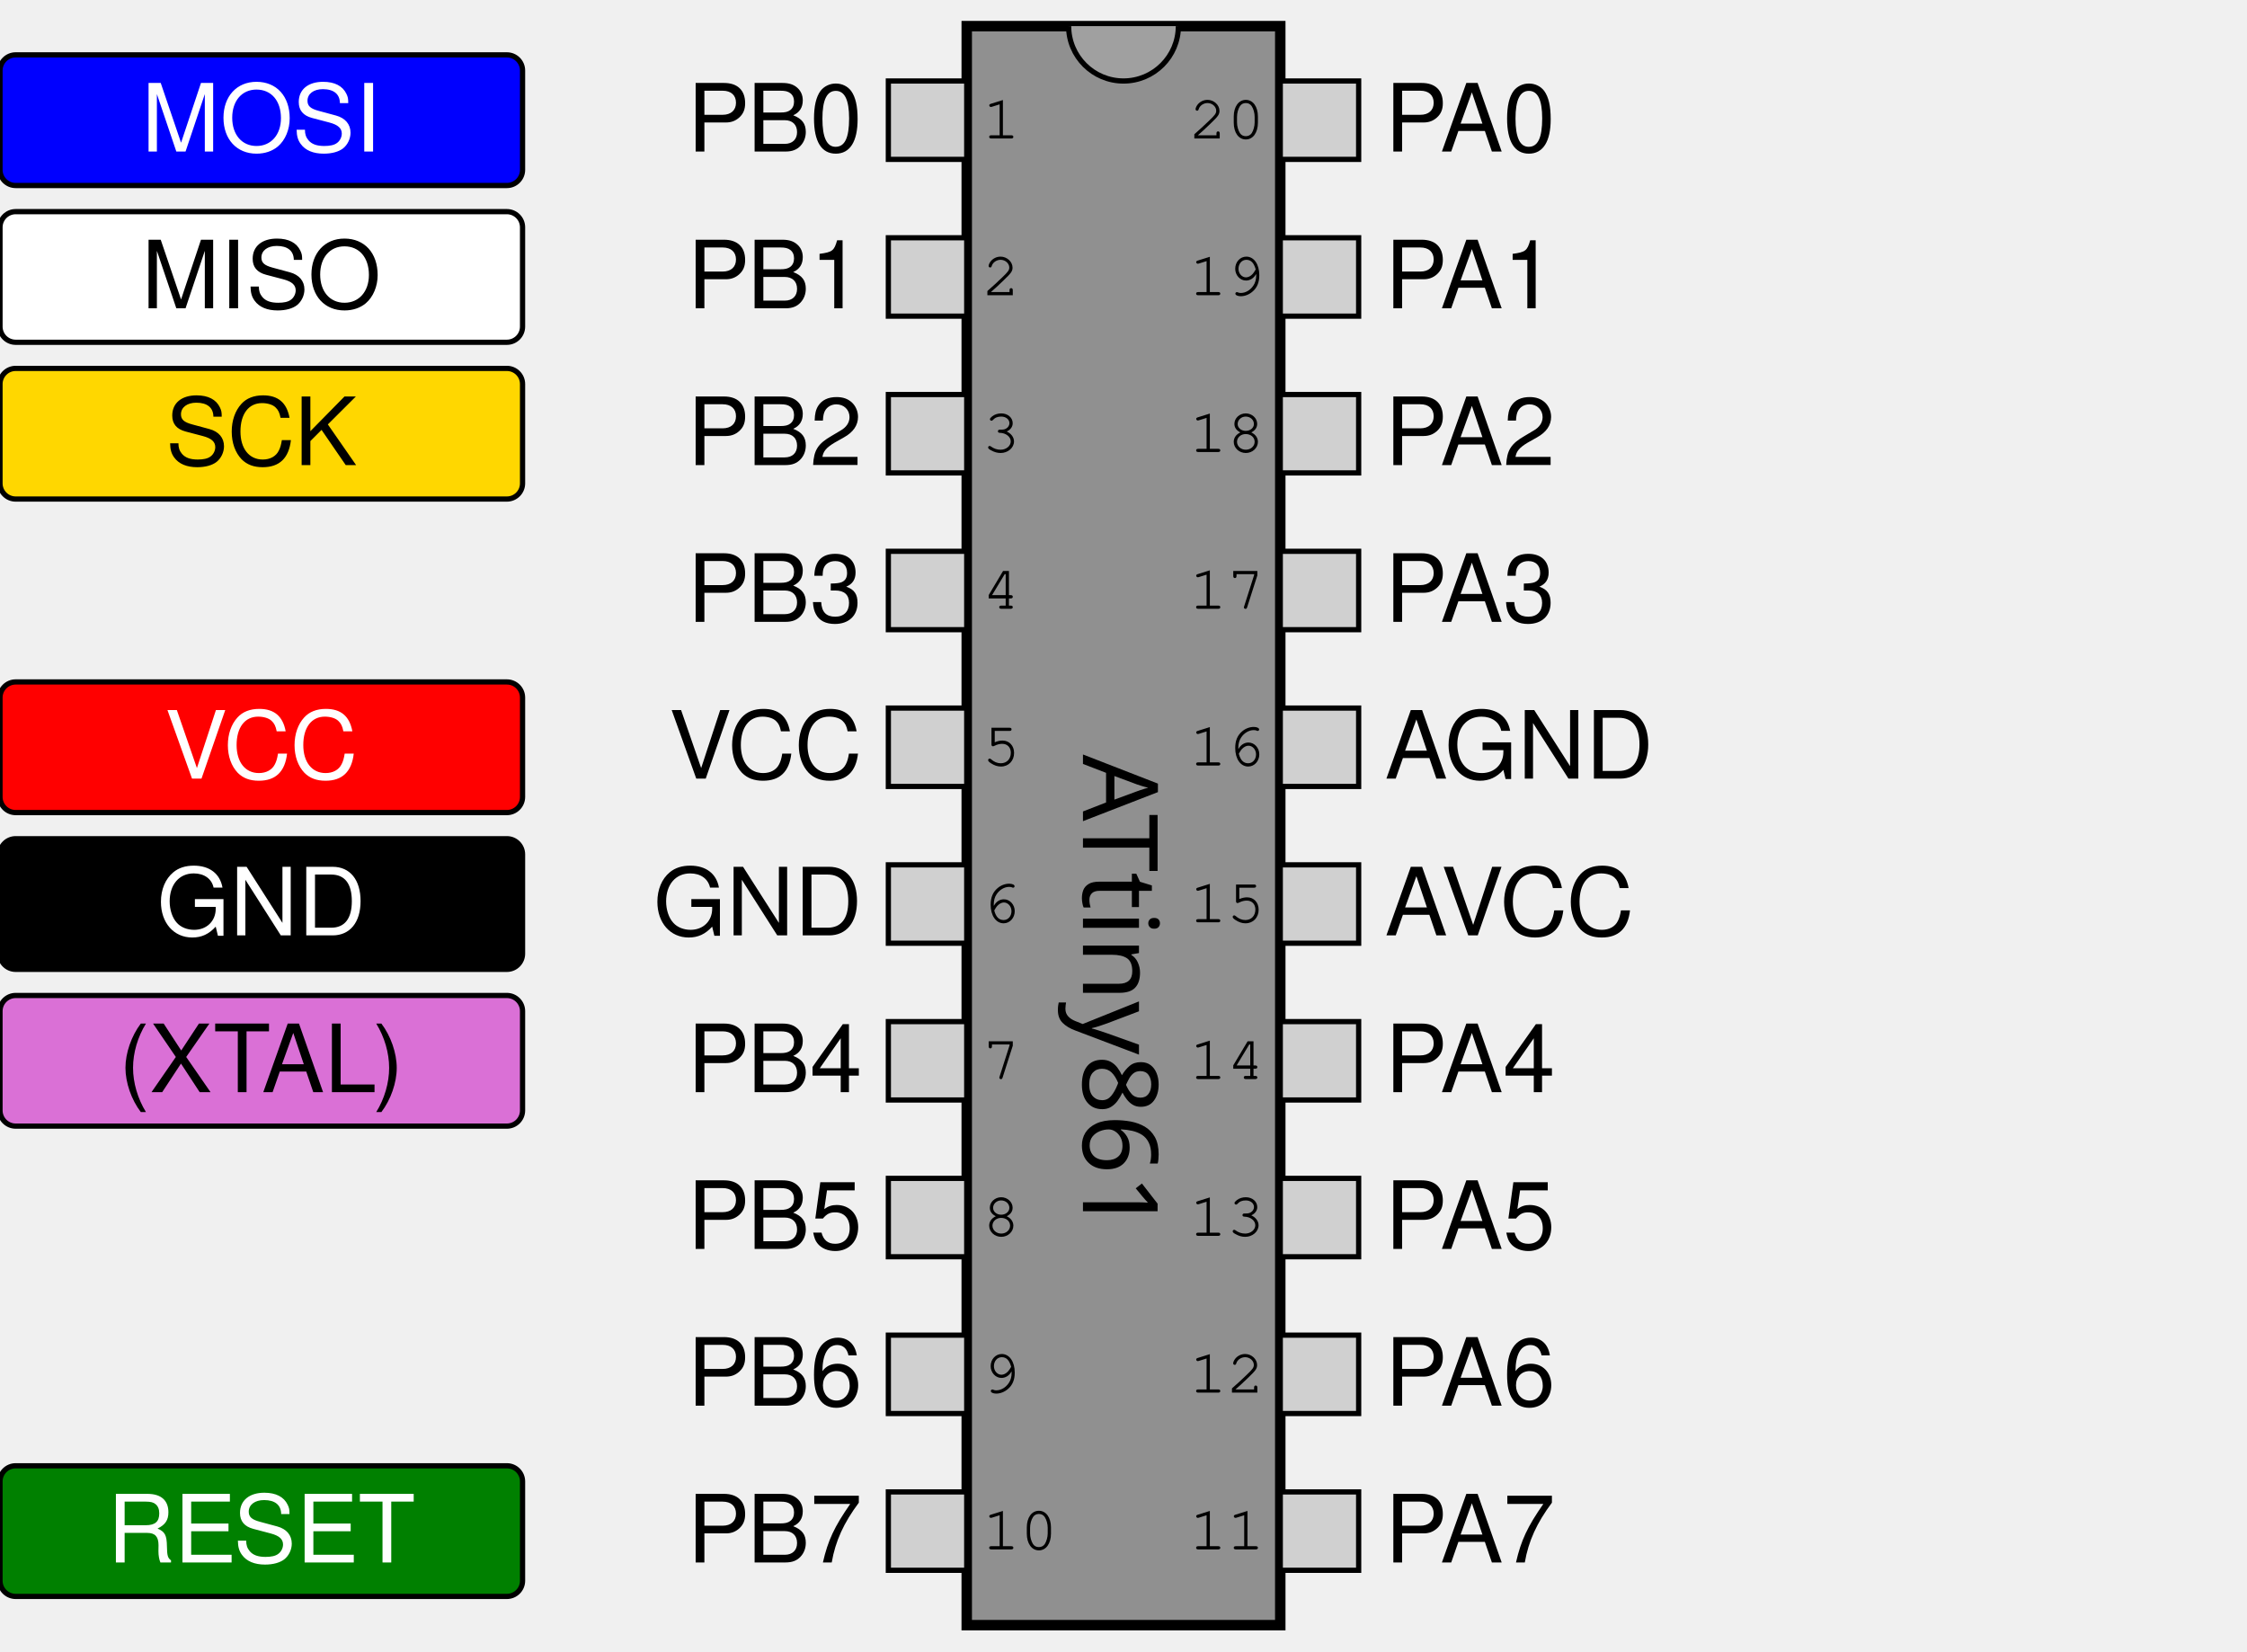
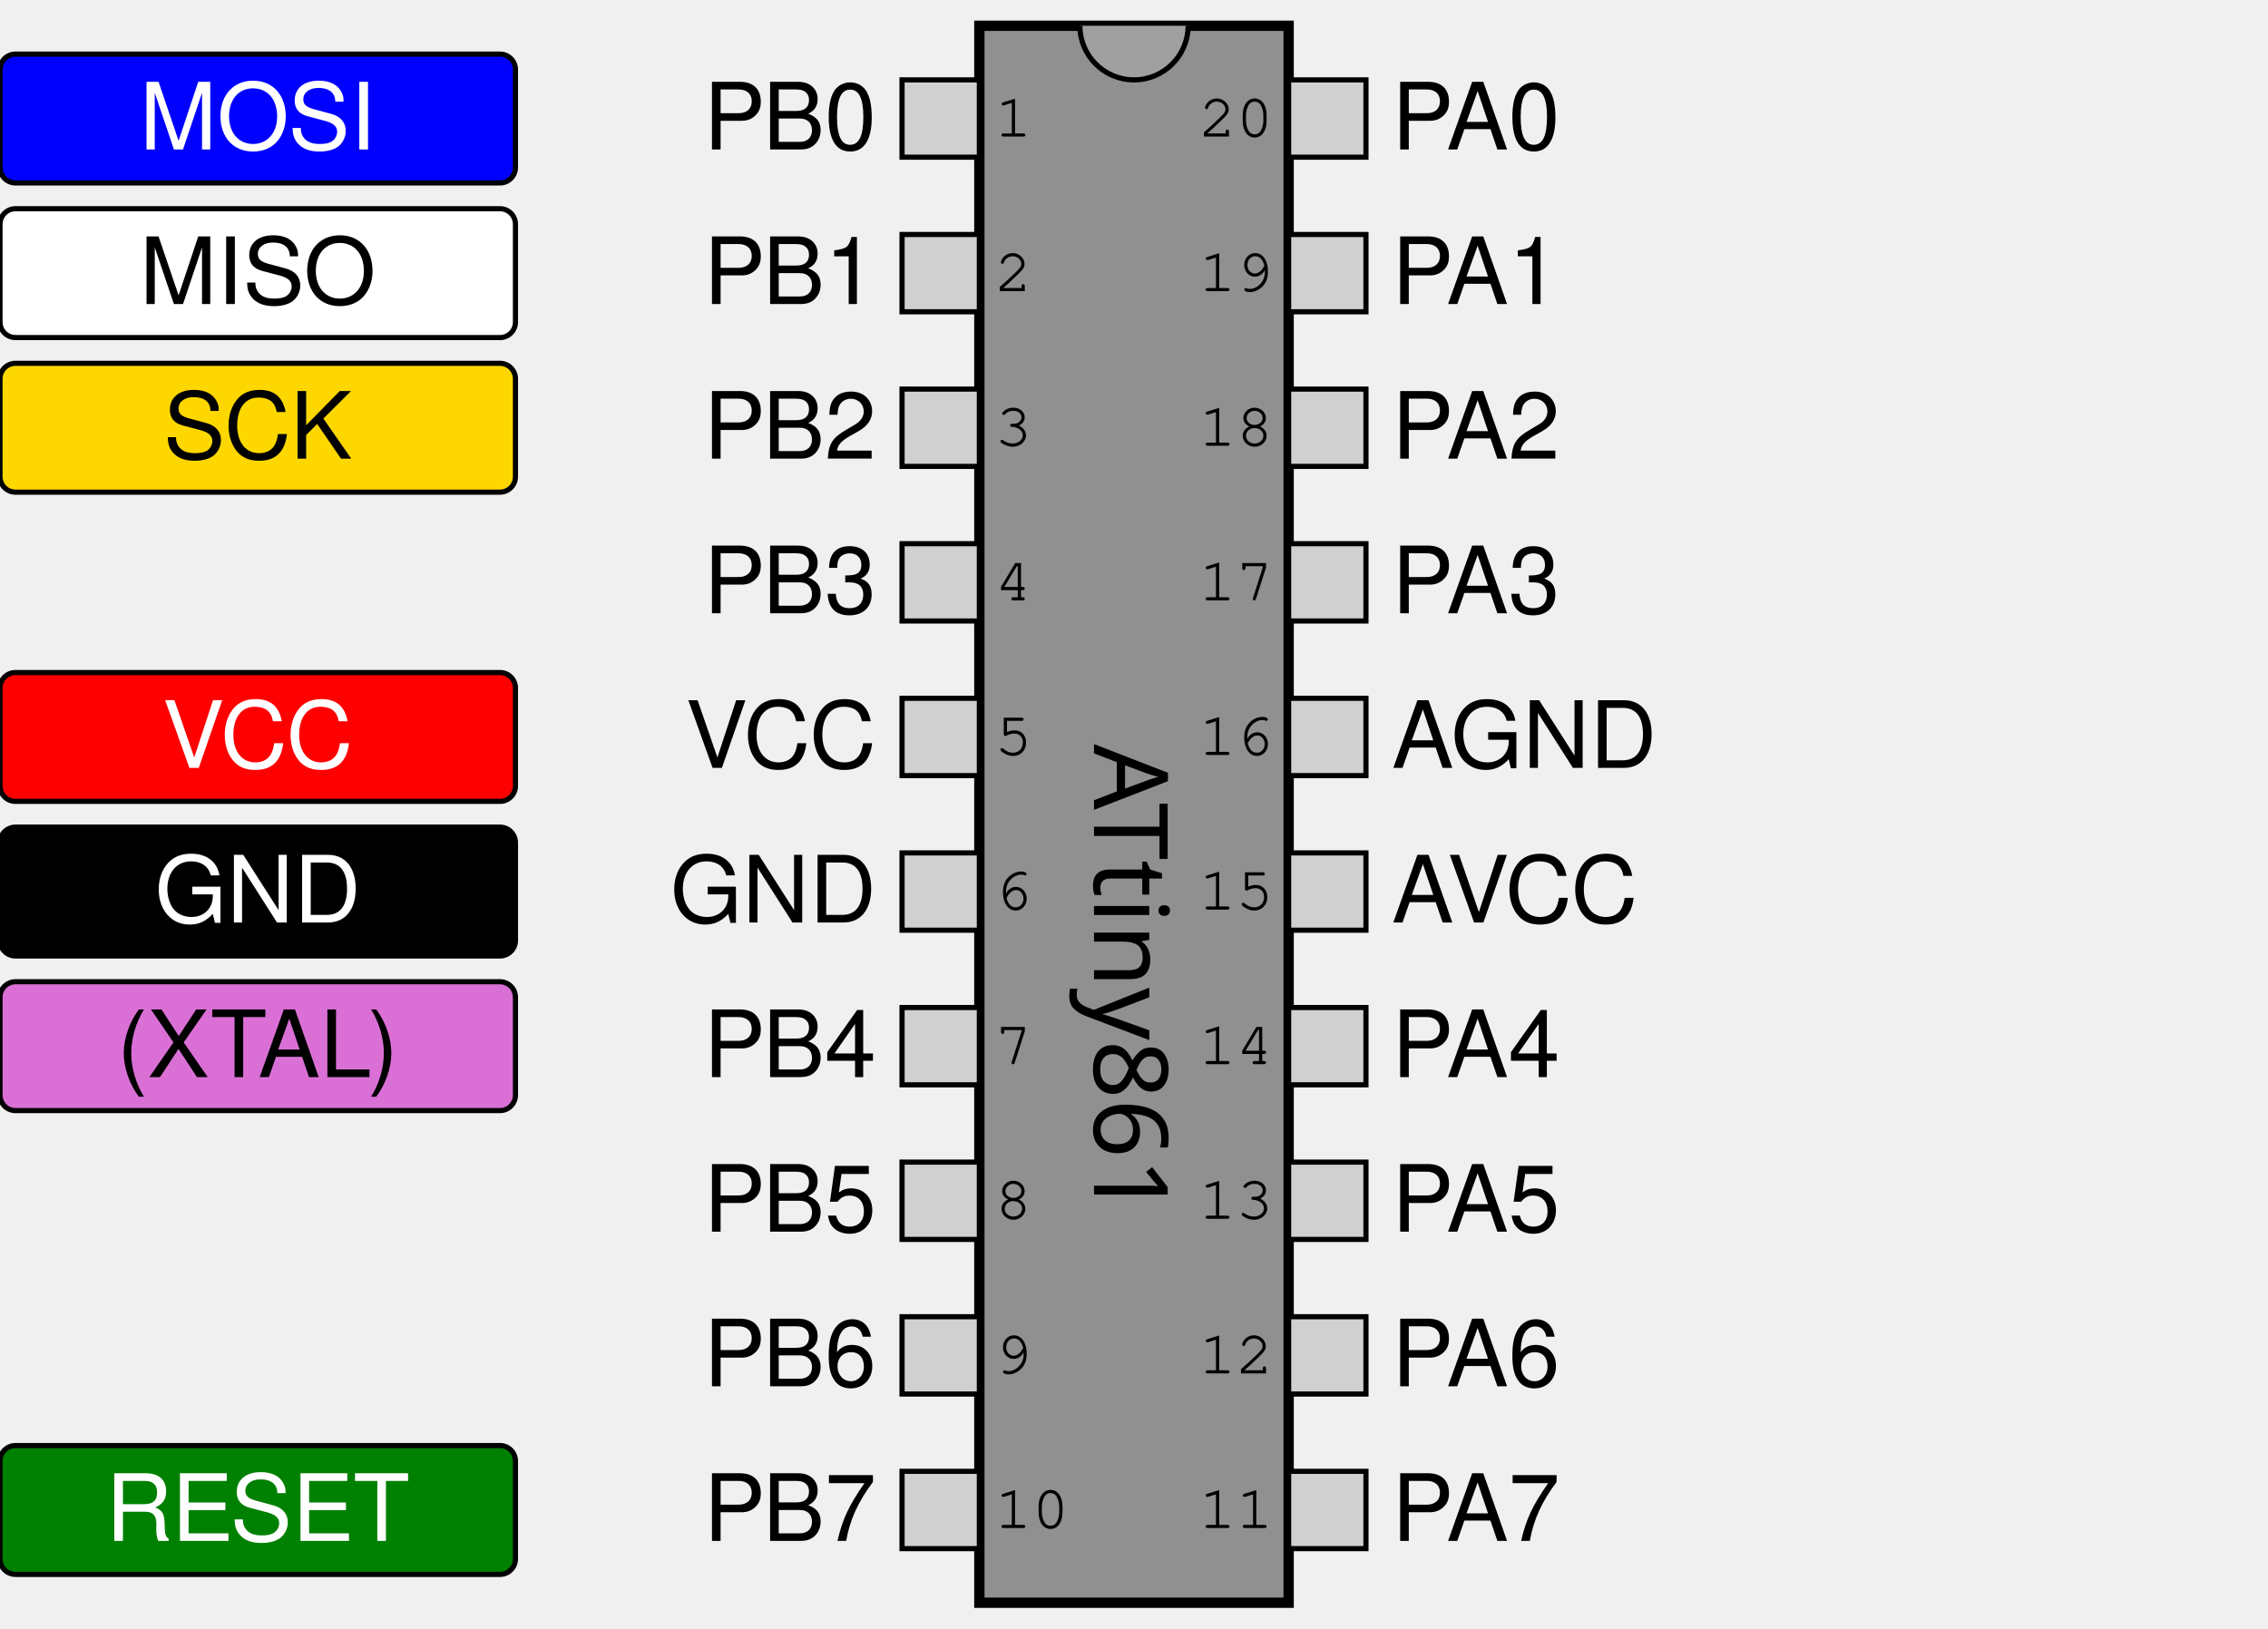
- <svg xmlns="http://www.w3.org/2000/svg" version="1.1" viewBox="0 0 430.0 316.0">
+ <svg xmlns="http://www.w3.org/2000/svg" version="1.1" viewBox="0 0 440.0 316.0">
  <defs>
    <style type="text/css">
     .ic       { fill:#909090; stroke:#000000; stroke-width:2.0 }
     .notch    { fill:#a0a0a0; stroke:#000000; stroke-width:1.0 }
     .pin      { fill:#d0d0d0; stroke:#000000; stroke-width:1.0 }
     .pinno    { font-family:"Courier"; font-size:12px }
     .label    { font-family:"Helvetica"; font-size:18px }
-      .funbox   { stroke:black }
     .function { font-family:"Helvetica"; font-size:18px; text-anchor:middle }
     .title    { font-family:"Helvetica-Bold"; font-size:20px; text-anchor:middle; writing-mode:tb; alignment-baseline:central }
+      .funbox   { stroke:black }
     
  </style>
  </defs>
-   <rect class="ic" x="185.0" y="5" width="60.0" height="306.0" />
-   <path class="notch" d="M204.5,5 a10.5,10.5 0 0,0 21,0" />
-   <text class="title" x="215.0" y="158.0">
+   <rect class="ic" x="190.0" y="5" width="60.0" height="306.0" />
+   <path class="notch" d="M209.5,5 a10.5,10.5 0 0,0 21,0" />
+   <text class="title" x="220.0" y="158.0">
    ATtiny861
  </text>
-   <rect class="pin" x="170.0" y="15.5" width="15.0" height="15.0" />
-   <text class="label" x="165.0" y="29.0" text-anchor="end">
+   <rect class="pin" x="175.0" y="15.5" width="15.0" height="15.0" />
+   <text class="label" x="170.0" y="29.0" text-anchor="end">
    PB0
  </text>
-   <text class="pinno" x="188.0" y="26.5">
+   <text class="pinno" x="193.0" y="26.5">
    1
  </text>
  <rect class="funbox" x="0" y="10.5" width="100" height="25.0" rx="3" style="fill:blue" />
  <text class="function" x="50" y="29.0" style="fill:white">
    MOSI
  </text>
-   <rect class="pin" x="170.0" y="45.5" width="15.0" height="15.0" />
-   <text class="label" x="165.0" y="59.0" text-anchor="end">
+   <rect class="pin" x="175.0" y="45.5" width="15.0" height="15.0" />
+   <text class="label" x="170.0" y="59.0" text-anchor="end">
    PB1
  </text>
-   <text class="pinno" x="188.0" y="56.5">
+   <text class="pinno" x="193.0" y="56.5">
    2
  </text>
  <rect class="funbox" x="0" y="40.5" width="100" height="25.0" rx="3" style="fill:white" />
  <text class="function" x="50" y="59.0" style="fill:black">
    MISO
  </text>
-   <rect class="pin" x="170.0" y="75.5" width="15.0" height="15.0" />
-   <text class="label" x="165.0" y="89.0" text-anchor="end">
+   <rect class="pin" x="175.0" y="75.5" width="15.0" height="15.0" />
+   <text class="label" x="170.0" y="89.0" text-anchor="end">
    PB2
  </text>
-   <text class="pinno" x="188.0" y="86.5">
+   <text class="pinno" x="193.0" y="86.5">
    3
  </text>
  <rect class="funbox" x="0" y="70.5" width="100" height="25.0" rx="3" style="fill:gold" />
  <text class="function" x="50" y="89.0" style="fill:black">
    SCK
  </text>
-   <rect class="pin" x="170.0" y="105.5" width="15.0" height="15.0" />
-   <text class="label" x="165.0" y="119.0" text-anchor="end">
+   <rect class="pin" x="175.0" y="105.5" width="15.0" height="15.0" />
+   <text class="label" x="170.0" y="119.0" text-anchor="end">
    PB3
  </text>
-   <text class="pinno" x="188.0" y="116.5">
+   <text class="pinno" x="193.0" y="116.5">
    4
  </text>
-   <rect class="pin" x="170.0" y="135.5" width="15.0" height="15.0" />
-   <text class="label" x="165.0" y="149.0" text-anchor="end">
+   <rect class="pin" x="175.0" y="135.5" width="15.0" height="15.0" />
+   <text class="label" x="170.0" y="149.0" text-anchor="end">
    VCC
  </text>
-   <text class="pinno" x="188.0" y="146.5">
+   <text class="pinno" x="193.0" y="146.5">
    5
  </text>
  <rect class="funbox" x="0" y="130.5" width="100" height="25.0" rx="3" style="fill:red" />
  <text class="function" x="50" y="149.0" style="fill:white">
    VCC
  </text>
-   <rect class="pin" x="170.0" y="165.5" width="15.0" height="15.0" />
-   <text class="label" x="165.0" y="179.0" text-anchor="end">
+   <rect class="pin" x="175.0" y="165.5" width="15.0" height="15.0" />
+   <text class="label" x="170.0" y="179.0" text-anchor="end">
    GND
  </text>
-   <text class="pinno" x="188.0" y="176.5">
+   <text class="pinno" x="193.0" y="176.5">
    6
  </text>
  <rect class="funbox" x="0" y="160.5" width="100" height="25.0" rx="3" style="fill:black" />
  <text class="function" x="50" y="179.0" style="fill:white">
    GND
  </text>
-   <rect class="pin" x="170.0" y="195.5" width="15.0" height="15.0" />
-   <text class="label" x="165.0" y="209.0" text-anchor="end">
+   <rect class="pin" x="175.0" y="195.5" width="15.0" height="15.0" />
+   <text class="label" x="170.0" y="209.0" text-anchor="end">
    PB4
  </text>
-   <text class="pinno" x="188.0" y="206.5">
+   <text class="pinno" x="193.0" y="206.5">
    7
  </text>
  <rect class="funbox" x="0" y="190.5" width="100" height="25.0" rx="3" style="fill:orchid" />
  <text class="function" x="50" y="209.0" style="fill:black">
    (XTAL)
  </text>
-   <rect class="pin" x="170.0" y="225.5" width="15.0" height="15.0" />
-   <text class="label" x="165.0" y="239.0" text-anchor="end">
+   <rect class="pin" x="175.0" y="225.5" width="15.0" height="15.0" />
+   <text class="label" x="170.0" y="239.0" text-anchor="end">
    PB5
  </text>
-   <text class="pinno" x="188.0" y="236.5">
+   <text class="pinno" x="193.0" y="236.5">
    8
  </text>
-   <rect class="pin" x="170.0" y="255.5" width="15.0" height="15.0" />
-   <text class="label" x="165.0" y="269.0" text-anchor="end">
+   <rect class="pin" x="175.0" y="255.5" width="15.0" height="15.0" />
+   <text class="label" x="170.0" y="269.0" text-anchor="end">
    PB6
  </text>
-   <text class="pinno" x="188.0" y="266.5">
+   <text class="pinno" x="193.0" y="266.5">
    9
  </text>
-   <rect class="pin" x="170.0" y="285.5" width="15.0" height="15.0" />
-   <text class="label" x="165.0" y="299.0" text-anchor="end">
+   <rect class="pin" x="175.0" y="285.5" width="15.0" height="15.0" />
+   <text class="label" x="170.0" y="299.0" text-anchor="end">
    PB7
  </text>
-   <text class="pinno" x="188.0" y="296.5">
+   <text class="pinno" x="193.0" y="296.5">
    10
  </text>
  <rect class="funbox" x="0" y="280.5" width="100" height="25.0" rx="3" style="fill:green" />
  <text class="function" x="50" y="299.0" style="fill:white">
    RESET
  </text>
-   <rect class="pin" x="245.0" y="285.5" width="15.0" height="15.0" />
-   <text class="pinno" x="242.0" y="296.5" text-anchor="end">
+   <rect class="pin" x="250.0" y="285.5" width="15.0" height="15.0" />
+   <text class="pinno" x="247.0" y="296.5" text-anchor="end">
    11
  </text>
-   <text class="label" x="265.0" y="299.0">
+   <text class="label" x="270.0" y="299.0">
    PA7
  </text>
-   <rect class="pin" x="245.0" y="255.5" width="15.0" height="15.0" />
-   <text class="pinno" x="242.0" y="266.5" text-anchor="end">
+   <rect class="pin" x="250.0" y="255.5" width="15.0" height="15.0" />
+   <text class="pinno" x="247.0" y="266.5" text-anchor="end">
    12
  </text>
-   <text class="label" x="265.0" y="269.0">
+   <text class="label" x="270.0" y="269.0">
    PA6
  </text>
-   <rect class="pin" x="245.0" y="225.5" width="15.0" height="15.0" />
-   <text class="pinno" x="242.0" y="236.5" text-anchor="end">
+   <rect class="pin" x="250.0" y="225.5" width="15.0" height="15.0" />
+   <text class="pinno" x="247.0" y="236.5" text-anchor="end">
    13
  </text>
-   <text class="label" x="265.0" y="239.0">
+   <text class="label" x="270.0" y="239.0">
    PA5
  </text>
-   <rect class="pin" x="245.0" y="195.5" width="15.0" height="15.0" />
-   <text class="pinno" x="242.0" y="206.5" text-anchor="end">
+   <rect class="pin" x="250.0" y="195.5" width="15.0" height="15.0" />
+   <text class="pinno" x="247.0" y="206.5" text-anchor="end">
    14
  </text>
-   <text class="label" x="265.0" y="209.0">
+   <text class="label" x="270.0" y="209.0">
    PA4
  </text>
-   <rect class="pin" x="245.0" y="165.5" width="15.0" height="15.0" />
-   <text class="pinno" x="242.0" y="176.5" text-anchor="end">
+   <rect class="pin" x="250.0" y="165.5" width="15.0" height="15.0" />
+   <text class="pinno" x="247.0" y="176.5" text-anchor="end">
    15
  </text>
-   <text class="label" x="265.0" y="179.0">
+   <text class="label" x="270.0" y="179.0">
    AVCC
  </text>
-   <rect class="pin" x="245.0" y="135.5" width="15.0" height="15.0" />
-   <text class="pinno" x="242.0" y="146.5" text-anchor="end">
+   <rect class="pin" x="250.0" y="135.5" width="15.0" height="15.0" />
+   <text class="pinno" x="247.0" y="146.5" text-anchor="end">
    16
  </text>
-   <text class="label" x="265.0" y="149.0">
+   <text class="label" x="270.0" y="149.0">
    AGND
  </text>
-   <rect class="pin" x="245.0" y="105.5" width="15.0" height="15.0" />
-   <text class="pinno" x="242.0" y="116.5" text-anchor="end">
+   <rect class="pin" x="250.0" y="105.5" width="15.0" height="15.0" />
+   <text class="pinno" x="247.0" y="116.5" text-anchor="end">
    17
  </text>
-   <text class="label" x="265.0" y="119.0">
+   <text class="label" x="270.0" y="119.0">
    PA3
  </text>
-   <rect class="pin" x="245.0" y="75.5" width="15.0" height="15.0" />
-   <text class="pinno" x="242.0" y="86.5" text-anchor="end">
+   <rect class="pin" x="250.0" y="75.5" width="15.0" height="15.0" />
+   <text class="pinno" x="247.0" y="86.5" text-anchor="end">
    18
  </text>
-   <text class="label" x="265.0" y="89.0">
+   <text class="label" x="270.0" y="89.0">
    PA2
  </text>
-   <rect class="pin" x="245.0" y="45.5" width="15.0" height="15.0" />
-   <text class="pinno" x="242.0" y="56.5" text-anchor="end">
+   <rect class="pin" x="250.0" y="45.5" width="15.0" height="15.0" />
+   <text class="pinno" x="247.0" y="56.5" text-anchor="end">
    19
  </text>
-   <text class="label" x="265.0" y="59.0">
+   <text class="label" x="270.0" y="59.0">
    PA1
  </text>
-   <rect class="pin" x="245.0" y="15.5" width="15.0" height="15.0" />
-   <text class="pinno" x="242.0" y="26.5" text-anchor="end">
+   <rect class="pin" x="250.0" y="15.5" width="15.0" height="15.0" />
+   <text class="pinno" x="247.0" y="26.5" text-anchor="end">
    20
  </text>
-   <text class="label" x="265.0" y="29.0">
+   <text class="label" x="270.0" y="29.0">
    PA0
  </text>
</svg>
